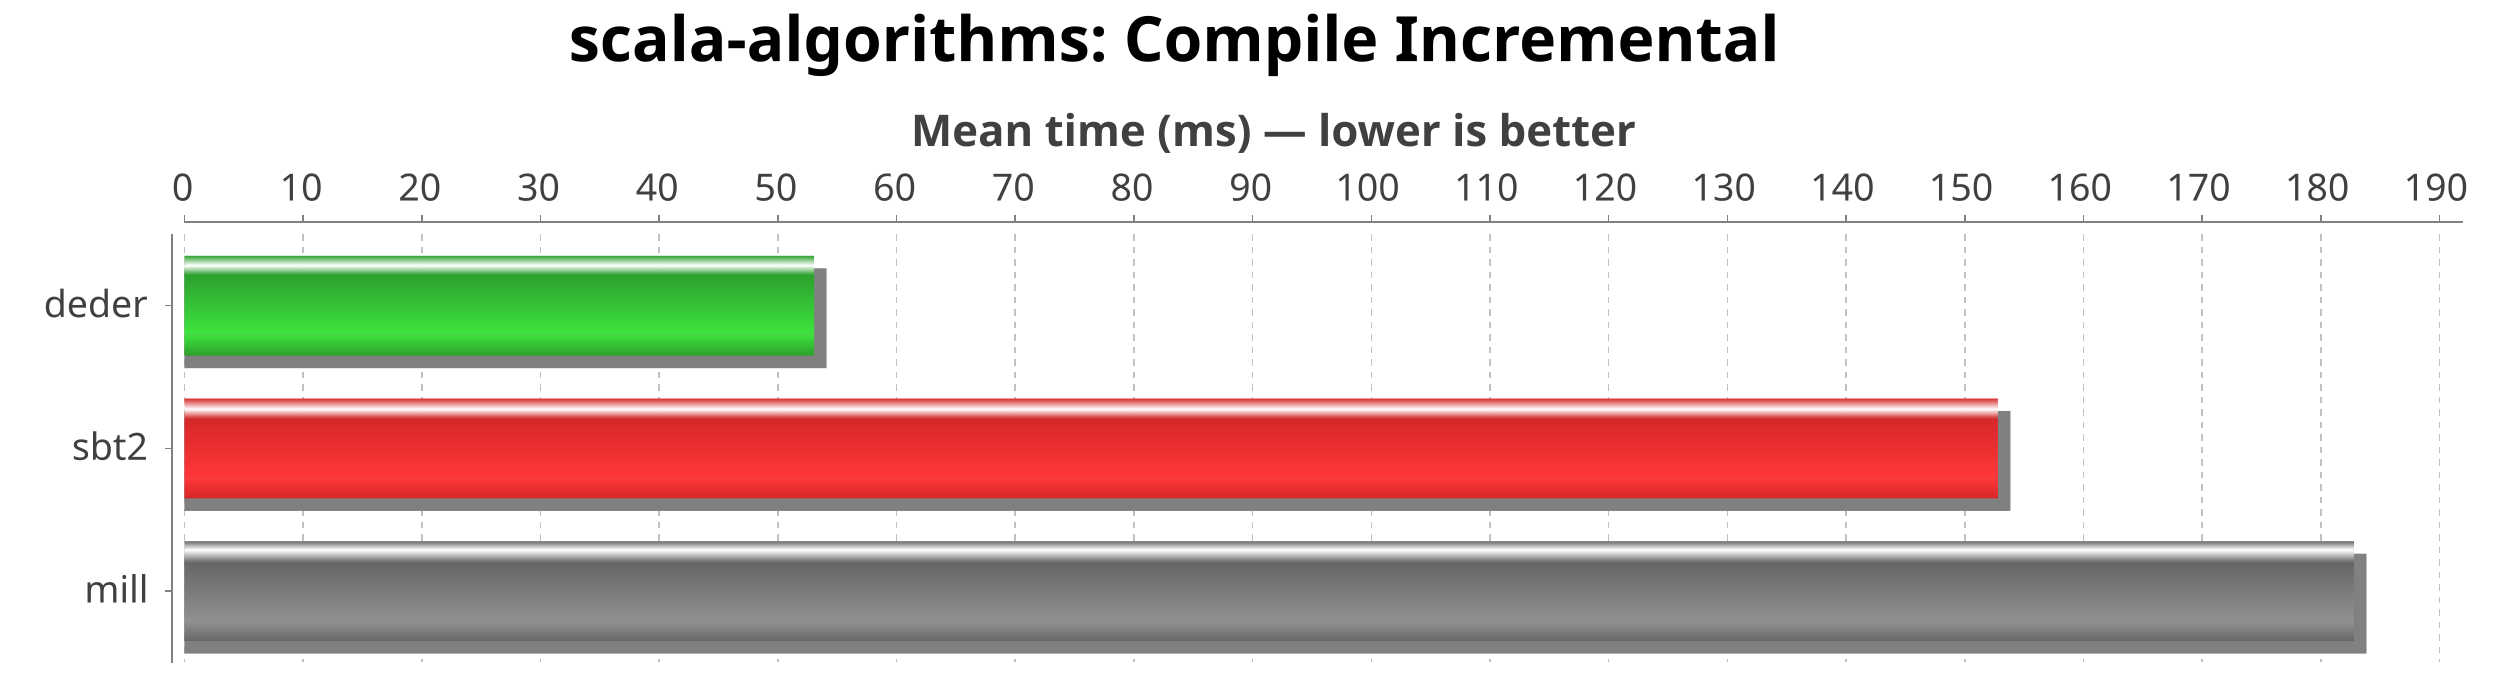
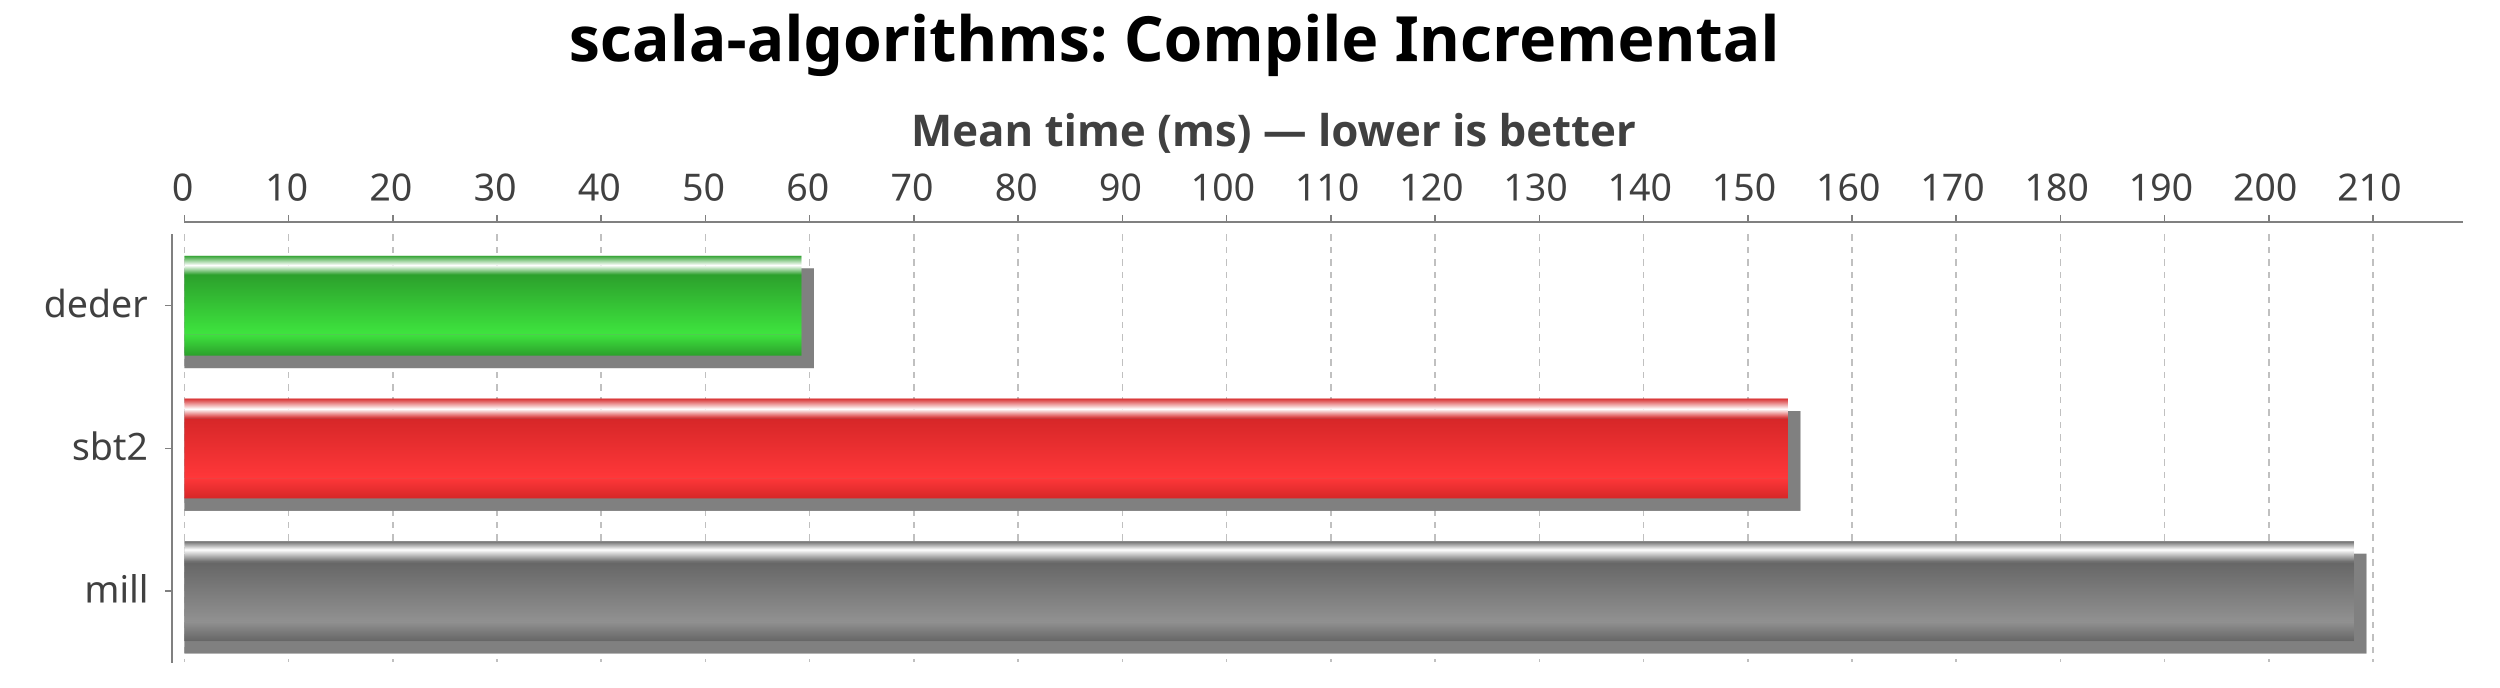
<svg xmlns="http://www.w3.org/2000/svg" width="800" height="220" text-rendering="auto" shape-rendering="auto">
  <defs>
-     <linearGradient id="_74002751788gp8" x1="0" y1="173.18" x2="0" y2="176" gradientUnits="userSpaceOnUse">
+     <linearGradient id="_100976824596gp8" x1="0" y1="173.18" x2="0" y2="176" gradientUnits="userSpaceOnUse">
      <stop offset="0%" stop-color="rgb(102,102,102)" />
      <stop offset="100%" stop-color="rgb(255,255,255)" />
    </linearGradient>
-     <linearGradient id="_74002751788gp3" x1="0" y1="107" x2="0" y2="113.82" gradientUnits="userSpaceOnUse">
+     <linearGradient id="_100976824596gp3" x1="0" y1="107" x2="0" y2="113.82" gradientUnits="userSpaceOnUse">
      <stop offset="0%" stop-color="rgb(62,228,62)" />
      <stop offset="100%" stop-color="rgb(44,160,44)" />
    </linearGradient>
-     <linearGradient id="_74002751788gp4" x1="0" y1="127.52" x2="0" y2="131" gradientUnits="userSpaceOnUse">
+     <linearGradient id="_100976824596gp4" x1="0" y1="127.52" x2="0" y2="131" gradientUnits="userSpaceOnUse">
      <stop offset="0%" stop-color="rgb(214,39,40)" />
      <stop offset="100%" stop-color="rgb(255,255,255)" />
    </linearGradient>
-     <linearGradient id="_74002751788gp7" x1="0" y1="153" x2="0" y2="159.48" gradientUnits="userSpaceOnUse">
+     <linearGradient id="_100976824596gp7" x1="0" y1="153" x2="0" y2="159.48" gradientUnits="userSpaceOnUse">
      <stop offset="0%" stop-color="rgb(255,55,57)" />
      <stop offset="100%" stop-color="rgb(214,39,40)" />
    </linearGradient>
-     <linearGradient id="_74002751788gp1" x1="0" y1="85" x2="0" y2="88" gradientUnits="userSpaceOnUse">
+     <linearGradient id="_100976824596gp1" x1="0" y1="85" x2="0" y2="88" gradientUnits="userSpaceOnUse">
      <stop offset="0%" stop-color="rgb(255,255,255)" />
      <stop offset="100%" stop-color="rgb(44,160,44)" />
    </linearGradient>
-     <linearGradient id="_74002751788gp5" x1="0" y1="131" x2="0" y2="134" gradientUnits="userSpaceOnUse">
+     <linearGradient id="_100976824596gp5" x1="0" y1="131" x2="0" y2="134" gradientUnits="userSpaceOnUse">
      <stop offset="0%" stop-color="rgb(255,255,255)" />
      <stop offset="100%" stop-color="rgb(214,39,40)" />
    </linearGradient>
-     <linearGradient id="_74002751788gp9" x1="0" y1="176" x2="0" y2="180" gradientUnits="userSpaceOnUse">
+     <linearGradient id="_100976824596gp9" x1="0" y1="176" x2="0" y2="180" gradientUnits="userSpaceOnUse">
      <stop offset="0%" stop-color="rgb(255,255,255)" />
      <stop offset="100%" stop-color="rgb(102,102,102)" />
    </linearGradient>
-     <linearGradient id="_74002751788gp0" x1="0" y1="81.85" x2="0" y2="85" gradientUnits="userSpaceOnUse">
+     <linearGradient id="_100976824596gp0" x1="0" y1="81.85" x2="0" y2="85" gradientUnits="userSpaceOnUse">
      <stop offset="0%" stop-color="rgb(44,160,44)" />
      <stop offset="100%" stop-color="rgb(255,255,255)" />
    </linearGradient>
-     <linearGradient id="_74002751788gp2" x1="0" y1="88" x2="0" y2="107" gradientUnits="userSpaceOnUse">
+     <linearGradient id="_100976824596gp2" x1="0" y1="88" x2="0" y2="107" gradientUnits="userSpaceOnUse">
      <stop offset="0%" stop-color="rgb(44,160,44)" />
      <stop offset="100%" stop-color="rgb(62,228,62)" />
    </linearGradient>
-     <linearGradient id="_74002751788gp6" x1="0" y1="134" x2="0" y2="153" gradientUnits="userSpaceOnUse">
+     <linearGradient id="_100976824596gp6" x1="0" y1="134" x2="0" y2="153" gradientUnits="userSpaceOnUse">
      <stop offset="0%" stop-color="rgb(214,39,40)" />
      <stop offset="100%" stop-color="rgb(255,55,57)" />
    </linearGradient>
-     <linearGradient id="_74002751788gp10" x1="0" y1="180" x2="0" y2="199" gradientUnits="userSpaceOnUse">
+     <linearGradient id="_100976824596gp10" x1="0" y1="180" x2="0" y2="199" gradientUnits="userSpaceOnUse">
      <stop offset="0%" stop-color="rgb(102,102,102)" />
      <stop offset="100%" stop-color="rgb(145,145,145)" />
    </linearGradient>
-     <linearGradient id="_74002751788gp11" x1="0" y1="199" x2="0" y2="205.15" gradientUnits="userSpaceOnUse">
+     <linearGradient id="_100976824596gp11" x1="0" y1="199" x2="0" y2="205.15" gradientUnits="userSpaceOnUse">
      <stop offset="0%" stop-color="rgb(145,145,145)" />
      <stop offset="100%" stop-color="rgb(102,102,102)" />
    </linearGradient>
-     <clipPath id="_74002751788clip-0">
+     <clipPath id="_100976824596clip-0">
      <path d="M0,0L0,220L800,220L800,0Z" />
    </clipPath>
-     <clipPath id="_74002751788clip-1">
+     <clipPath id="_100976824596clip-1">
      <path d="M59,75L59,212L788,212L788,75Z" />
    </clipPath>
  </defs>
-   <rect x="0" y="0" width="800" height="220" style="fill:rgb(255,255,255)" clip-path="url(#_74002751788clip-0)" />
-   <g>
-     <text x="182" y="19.56" style="fill: rgb(0,0,0); fill-opacity: 1.0; font-family: sans-serif; font-size: 20px; font-weight: bold;" clip-path="url(#_74002751788clip-0)">scala-algorithms: Compile Incremental</text>
-   </g>
-   <rect x="59" y="75" width="729" height="137" style="fill:rgb(255,255,255)" clip-path="url(#_74002751788clip-0)" />
-   <line x1="59" y1="71" x2="788" y2="71" style="stroke-width:0.5;stroke:rgb(128,128,128);stroke-opacity:1.0;stroke-linecap:square;stroke-miterlimit:10;shape-rendering:crispEdges" clip-path="url(#_74002751788clip-0)" />
-   <g>
-     <text x="55" y="64.17" style="fill: rgb(64,64,64); fill-opacity: 1.0; font-family: sans-serif; font-size: 12px;" clip-path="url(#_74002751788clip-0)">0</text>
-   </g>
-   <line x1="59" y1="69" x2="59" y2="71" style="stroke-width:0.5;stroke:rgb(128,128,128);stroke-opacity:1.0;stroke-linecap:square;stroke-miterlimit:10;shape-rendering:crispEdges" clip-path="url(#_74002751788clip-0)" />
-   <g>
-     <text x="89.48" y="64.17" style="fill: rgb(64,64,64); fill-opacity: 1.0; font-family: sans-serif; font-size: 12px;" clip-path="url(#_74002751788clip-0)">10</text>
-   </g>
-   <line x1="96.98" y1="69" x2="96.98" y2="71" style="stroke-width:0.5;stroke:rgb(128,128,128);stroke-opacity:1.0;stroke-linecap:square;stroke-miterlimit:10;shape-rendering:crispEdges" clip-path="url(#_74002751788clip-0)" />
-   <g>
-     <text x="127.47" y="64.17" style="fill: rgb(64,64,64); fill-opacity: 1.0; font-family: sans-serif; font-size: 12px;" clip-path="url(#_74002751788clip-0)">20</text>
-   </g>
-   <line x1="134.97" y1="69" x2="134.97" y2="71" style="stroke-width:0.5;stroke:rgb(128,128,128);stroke-opacity:1.0;stroke-linecap:square;stroke-miterlimit:10;shape-rendering:crispEdges" clip-path="url(#_74002751788clip-0)" />
-   <g>
-     <text x="165.45" y="64.17" style="fill: rgb(64,64,64); fill-opacity: 1.0; font-family: sans-serif; font-size: 12px;" clip-path="url(#_74002751788clip-0)">30</text>
-   </g>
-   <line x1="172.95" y1="69" x2="172.95" y2="71" style="stroke-width:0.5;stroke:rgb(128,128,128);stroke-opacity:1.0;stroke-linecap:square;stroke-miterlimit:10;shape-rendering:crispEdges" clip-path="url(#_74002751788clip-0)" />
-   <g>
-     <text x="203.43" y="64.17" style="fill: rgb(64,64,64); fill-opacity: 1.0; font-family: sans-serif; font-size: 12px;" clip-path="url(#_74002751788clip-0)">40</text>
-   </g>
-   <line x1="210.93" y1="69" x2="210.93" y2="71" style="stroke-width:0.5;stroke:rgb(128,128,128);stroke-opacity:1.0;stroke-linecap:square;stroke-miterlimit:10;shape-rendering:crispEdges" clip-path="url(#_74002751788clip-0)" />
-   <g>
-     <text x="241.41" y="64.17" style="fill: rgb(64,64,64); fill-opacity: 1.0; font-family: sans-serif; font-size: 12px;" clip-path="url(#_74002751788clip-0)">50</text>
-   </g>
-   <line x1="248.91" y1="69" x2="248.91" y2="71" style="stroke-width:0.5;stroke:rgb(128,128,128);stroke-opacity:1.0;stroke-linecap:square;stroke-miterlimit:10;shape-rendering:crispEdges" clip-path="url(#_74002751788clip-0)" />
-   <g>
-     <text x="279.4" y="64.17" style="fill: rgb(64,64,64); fill-opacity: 1.0; font-family: sans-serif; font-size: 12px;" clip-path="url(#_74002751788clip-0)">60</text>
-   </g>
-   <line x1="286.9" y1="69" x2="286.9" y2="71" style="stroke-width:0.5;stroke:rgb(128,128,128);stroke-opacity:1.0;stroke-linecap:square;stroke-miterlimit:10;shape-rendering:crispEdges" clip-path="url(#_74002751788clip-0)" />
-   <g>
-     <text x="317.38" y="64.17" style="fill: rgb(64,64,64); fill-opacity: 1.0; font-family: sans-serif; font-size: 12px;" clip-path="url(#_74002751788clip-0)">70</text>
-   </g>
-   <line x1="324.88" y1="69" x2="324.88" y2="71" style="stroke-width:0.5;stroke:rgb(128,128,128);stroke-opacity:1.0;stroke-linecap:square;stroke-miterlimit:10;shape-rendering:crispEdges" clip-path="url(#_74002751788clip-0)" />
-   <g>
-     <text x="355.36" y="64.17" style="fill: rgb(64,64,64); fill-opacity: 1.0; font-family: sans-serif; font-size: 12px;" clip-path="url(#_74002751788clip-0)">80</text>
-   </g>
-   <line x1="362.86" y1="69" x2="362.86" y2="71" style="stroke-width:0.5;stroke:rgb(128,128,128);stroke-opacity:1.0;stroke-linecap:square;stroke-miterlimit:10;shape-rendering:crispEdges" clip-path="url(#_74002751788clip-0)" />
-   <g>
-     <text x="393.34" y="64.17" style="fill: rgb(64,64,64); fill-opacity: 1.0; font-family: sans-serif; font-size: 12px;" clip-path="url(#_74002751788clip-0)">90</text>
-   </g>
-   <line x1="400.84" y1="69" x2="400.84" y2="71" style="stroke-width:0.5;stroke:rgb(128,128,128);stroke-opacity:1.0;stroke-linecap:square;stroke-miterlimit:10;shape-rendering:crispEdges" clip-path="url(#_74002751788clip-0)" />
-   <g>
-     <text x="427.33" y="64.17" style="fill: rgb(64,64,64); fill-opacity: 1.0; font-family: sans-serif; font-size: 12px;" clip-path="url(#_74002751788clip-0)">100</text>
-   </g>
-   <line x1="438.83" y1="69" x2="438.83" y2="71" style="stroke-width:0.5;stroke:rgb(128,128,128);stroke-opacity:1.0;stroke-linecap:square;stroke-miterlimit:10;shape-rendering:crispEdges" clip-path="url(#_74002751788clip-0)" />
-   <g>
-     <text x="465.31" y="64.17" style="fill: rgb(64,64,64); fill-opacity: 1.0; font-family: sans-serif; font-size: 12px;" clip-path="url(#_74002751788clip-0)">110</text>
-   </g>
-   <line x1="476.81" y1="69" x2="476.81" y2="71" style="stroke-width:0.5;stroke:rgb(128,128,128);stroke-opacity:1.0;stroke-linecap:square;stroke-miterlimit:10;shape-rendering:crispEdges" clip-path="url(#_74002751788clip-0)" />
-   <g>
-     <text x="503.29" y="64.17" style="fill: rgb(64,64,64); fill-opacity: 1.0; font-family: sans-serif; font-size: 12px;" clip-path="url(#_74002751788clip-0)">120</text>
-   </g>
-   <line x1="514.79" y1="69" x2="514.79" y2="71" style="stroke-width:0.5;stroke:rgb(128,128,128);stroke-opacity:1.0;stroke-linecap:square;stroke-miterlimit:10;shape-rendering:crispEdges" clip-path="url(#_74002751788clip-0)" />
-   <g>
-     <text x="541.28" y="64.17" style="fill: rgb(64,64,64); fill-opacity: 1.0; font-family: sans-serif; font-size: 12px;" clip-path="url(#_74002751788clip-0)">130</text>
-   </g>
-   <line x1="552.78" y1="69" x2="552.78" y2="71" style="stroke-width:0.5;stroke:rgb(128,128,128);stroke-opacity:1.0;stroke-linecap:square;stroke-miterlimit:10;shape-rendering:crispEdges" clip-path="url(#_74002751788clip-0)" />
-   <g>
-     <text x="579.26" y="64.17" style="fill: rgb(64,64,64); fill-opacity: 1.0; font-family: sans-serif; font-size: 12px;" clip-path="url(#_74002751788clip-0)">140</text>
-   </g>
-   <line x1="590.76" y1="69" x2="590.76" y2="71" style="stroke-width:0.5;stroke:rgb(128,128,128);stroke-opacity:1.0;stroke-linecap:square;stroke-miterlimit:10;shape-rendering:crispEdges" clip-path="url(#_74002751788clip-0)" />
-   <g>
-     <text x="617.24" y="64.17" style="fill: rgb(64,64,64); fill-opacity: 1.0; font-family: sans-serif; font-size: 12px;" clip-path="url(#_74002751788clip-0)">150</text>
-   </g>
-   <line x1="628.74" y1="69" x2="628.74" y2="71" style="stroke-width:0.5;stroke:rgb(128,128,128);stroke-opacity:1.0;stroke-linecap:square;stroke-miterlimit:10;shape-rendering:crispEdges" clip-path="url(#_74002751788clip-0)" />
-   <g>
-     <text x="655.22" y="64.17" style="fill: rgb(64,64,64); fill-opacity: 1.0; font-family: sans-serif; font-size: 12px;" clip-path="url(#_74002751788clip-0)">160</text>
-   </g>
-   <line x1="666.72" y1="69" x2="666.72" y2="71" style="stroke-width:0.5;stroke:rgb(128,128,128);stroke-opacity:1.0;stroke-linecap:square;stroke-miterlimit:10;shape-rendering:crispEdges" clip-path="url(#_74002751788clip-0)" />
-   <g>
-     <text x="693.21" y="64.17" style="fill: rgb(64,64,64); fill-opacity: 1.0; font-family: sans-serif; font-size: 12px;" clip-path="url(#_74002751788clip-0)">170</text>
-   </g>
-   <line x1="704.71" y1="69" x2="704.71" y2="71" style="stroke-width:0.5;stroke:rgb(128,128,128);stroke-opacity:1.0;stroke-linecap:square;stroke-miterlimit:10;shape-rendering:crispEdges" clip-path="url(#_74002751788clip-0)" />
-   <g>
-     <text x="731.19" y="64.17" style="fill: rgb(64,64,64); fill-opacity: 1.0; font-family: sans-serif; font-size: 12px;" clip-path="url(#_74002751788clip-0)">180</text>
-   </g>
-   <line x1="742.69" y1="69" x2="742.69" y2="71" style="stroke-width:0.5;stroke:rgb(128,128,128);stroke-opacity:1.0;stroke-linecap:square;stroke-miterlimit:10;shape-rendering:crispEdges" clip-path="url(#_74002751788clip-0)" />
-   <g>
-     <text x="769.17" y="64.17" style="fill: rgb(64,64,64); fill-opacity: 1.0; font-family: sans-serif; font-size: 12px;" clip-path="url(#_74002751788clip-0)">190</text>
-   </g>
-   <line x1="780.67" y1="69" x2="780.67" y2="71" style="stroke-width:0.5;stroke:rgb(128,128,128);stroke-opacity:1.0;stroke-linecap:square;stroke-miterlimit:10;shape-rendering:crispEdges" clip-path="url(#_74002751788clip-0)" />
-   <g>
-     <text x="291.5" y="46.73" style="fill: rgb(64,64,64); fill-opacity: 1.0; font-family: sans-serif; font-size: 14px; font-weight: bold;" clip-path="url(#_74002751788clip-0)">Mean time (ms) — lower is better</text>
-   </g>
-   <line x1="55" y1="75" x2="55" y2="212" style="stroke-width:0.5;stroke:rgb(128,128,128);stroke-opacity:1.0;stroke-linecap:square;stroke-miterlimit:10;shape-rendering:crispEdges" clip-path="url(#_74002751788clip-0)" />
-   <line x1="55" y1="97.83" x2="55" y2="97.83" style="stroke-width:0.5;stroke:rgb(128,128,128);stroke-opacity:1.0;stroke-linecap:square;stroke-miterlimit:10;shape-rendering:crispEdges" clip-path="url(#_74002751788clip-0)" />
-   <line x1="55" y1="97.83" x2="53" y2="97.83" style="stroke-width:0.5;stroke:rgb(128,128,128);stroke-opacity:1.0;stroke-linecap:square;stroke-miterlimit:10;shape-rendering:crispEdges" clip-path="url(#_74002751788clip-0)" />
-   <line x1="55" y1="143.5" x2="55" y2="143.5" style="stroke-width:0.5;stroke:rgb(128,128,128);stroke-opacity:1.0;stroke-linecap:square;stroke-miterlimit:10;shape-rendering:crispEdges" clip-path="url(#_74002751788clip-0)" />
-   <line x1="55" y1="143.5" x2="53" y2="143.5" style="stroke-width:0.5;stroke:rgb(128,128,128);stroke-opacity:1.0;stroke-linecap:square;stroke-miterlimit:10;shape-rendering:crispEdges" clip-path="url(#_74002751788clip-0)" />
-   <line x1="55" y1="189.17" x2="55" y2="189.17" style="stroke-width:0.5;stroke:rgb(128,128,128);stroke-opacity:1.0;stroke-linecap:square;stroke-miterlimit:10;shape-rendering:crispEdges" clip-path="url(#_74002751788clip-0)" />
-   <line x1="55" y1="189.17" x2="53" y2="189.17" style="stroke-width:0.5;stroke:rgb(128,128,128);stroke-opacity:1.0;stroke-linecap:square;stroke-miterlimit:10;shape-rendering:crispEdges" clip-path="url(#_74002751788clip-0)" />
-   <g>
-     <text x="14" y="101.47" style="fill: rgb(64,64,64); fill-opacity: 1.0; font-family: sans-serif; font-size: 12px;" clip-path="url(#_74002751788clip-0)">deder</text>
-   </g>
-   <g>
-     <text x="23" y="147.14" style="fill: rgb(64,64,64); fill-opacity: 1.0; font-family: sans-serif; font-size: 12px;" clip-path="url(#_74002751788clip-0)">sbt2</text>
-   </g>
-   <g>
-     <text x="27" y="192.81" style="fill: rgb(64,64,64); fill-opacity: 1.0; font-family: sans-serif; font-size: 12px;" clip-path="url(#_74002751788clip-0)">mill</text>
-   </g>
-   <line x1="59" y1="75" x2="59" y2="212" style="stroke-width:0.5;stroke:rgb(192,192,192);stroke-opacity:1.0;stroke-linejoin:bevel;stroke-miterlimit:0;stroke-dasharray:2.0,2.0;shape-rendering:crispEdges" clip-path="url(#_74002751788clip-1)" />
-   <line x1="96.98" y1="75" x2="96.98" y2="212" style="stroke-width:0.5;stroke:rgb(192,192,192);stroke-opacity:1.0;stroke-linejoin:bevel;stroke-miterlimit:0;stroke-dasharray:2.0,2.0;shape-rendering:crispEdges" clip-path="url(#_74002751788clip-1)" />
-   <line x1="134.97" y1="75" x2="134.97" y2="212" style="stroke-width:0.5;stroke:rgb(192,192,192);stroke-opacity:1.0;stroke-linejoin:bevel;stroke-miterlimit:0;stroke-dasharray:2.0,2.0;shape-rendering:crispEdges" clip-path="url(#_74002751788clip-1)" />
-   <line x1="172.95" y1="75" x2="172.95" y2="212" style="stroke-width:0.5;stroke:rgb(192,192,192);stroke-opacity:1.0;stroke-linejoin:bevel;stroke-miterlimit:0;stroke-dasharray:2.0,2.0;shape-rendering:crispEdges" clip-path="url(#_74002751788clip-1)" />
-   <line x1="210.93" y1="75" x2="210.93" y2="212" style="stroke-width:0.5;stroke:rgb(192,192,192);stroke-opacity:1.0;stroke-linejoin:bevel;stroke-miterlimit:0;stroke-dasharray:2.0,2.0;shape-rendering:crispEdges" clip-path="url(#_74002751788clip-1)" />
-   <line x1="248.91" y1="75" x2="248.91" y2="212" style="stroke-width:0.5;stroke:rgb(192,192,192);stroke-opacity:1.0;stroke-linejoin:bevel;stroke-miterlimit:0;stroke-dasharray:2.0,2.0;shape-rendering:crispEdges" clip-path="url(#_74002751788clip-1)" />
-   <line x1="286.9" y1="75" x2="286.9" y2="212" style="stroke-width:0.5;stroke:rgb(192,192,192);stroke-opacity:1.0;stroke-linejoin:bevel;stroke-miterlimit:0;stroke-dasharray:2.0,2.0;shape-rendering:crispEdges" clip-path="url(#_74002751788clip-1)" />
-   <line x1="324.88" y1="75" x2="324.88" y2="212" style="stroke-width:0.5;stroke:rgb(192,192,192);stroke-opacity:1.0;stroke-linejoin:bevel;stroke-miterlimit:0;stroke-dasharray:2.0,2.0;shape-rendering:crispEdges" clip-path="url(#_74002751788clip-1)" />
-   <line x1="362.86" y1="75" x2="362.86" y2="212" style="stroke-width:0.5;stroke:rgb(192,192,192);stroke-opacity:1.0;stroke-linejoin:bevel;stroke-miterlimit:0;stroke-dasharray:2.0,2.0;shape-rendering:crispEdges" clip-path="url(#_74002751788clip-1)" />
-   <line x1="400.84" y1="75" x2="400.84" y2="212" style="stroke-width:0.5;stroke:rgb(192,192,192);stroke-opacity:1.0;stroke-linejoin:bevel;stroke-miterlimit:0;stroke-dasharray:2.0,2.0;shape-rendering:crispEdges" clip-path="url(#_74002751788clip-1)" />
-   <line x1="438.83" y1="75" x2="438.83" y2="212" style="stroke-width:0.5;stroke:rgb(192,192,192);stroke-opacity:1.0;stroke-linejoin:bevel;stroke-miterlimit:0;stroke-dasharray:2.0,2.0;shape-rendering:crispEdges" clip-path="url(#_74002751788clip-1)" />
-   <line x1="476.81" y1="75" x2="476.81" y2="212" style="stroke-width:0.5;stroke:rgb(192,192,192);stroke-opacity:1.0;stroke-linejoin:bevel;stroke-miterlimit:0;stroke-dasharray:2.0,2.0;shape-rendering:crispEdges" clip-path="url(#_74002751788clip-1)" />
-   <line x1="514.79" y1="75" x2="514.79" y2="212" style="stroke-width:0.5;stroke:rgb(192,192,192);stroke-opacity:1.0;stroke-linejoin:bevel;stroke-miterlimit:0;stroke-dasharray:2.0,2.0;shape-rendering:crispEdges" clip-path="url(#_74002751788clip-1)" />
-   <line x1="552.78" y1="75" x2="552.78" y2="212" style="stroke-width:0.5;stroke:rgb(192,192,192);stroke-opacity:1.0;stroke-linejoin:bevel;stroke-miterlimit:0;stroke-dasharray:2.0,2.0;shape-rendering:crispEdges" clip-path="url(#_74002751788clip-1)" />
-   <line x1="590.76" y1="75" x2="590.76" y2="212" style="stroke-width:0.5;stroke:rgb(192,192,192);stroke-opacity:1.0;stroke-linejoin:bevel;stroke-miterlimit:0;stroke-dasharray:2.0,2.0;shape-rendering:crispEdges" clip-path="url(#_74002751788clip-1)" />
-   <line x1="628.74" y1="75" x2="628.74" y2="212" style="stroke-width:0.5;stroke:rgb(192,192,192);stroke-opacity:1.0;stroke-linejoin:bevel;stroke-miterlimit:0;stroke-dasharray:2.0,2.0;shape-rendering:crispEdges" clip-path="url(#_74002751788clip-1)" />
-   <line x1="666.72" y1="75" x2="666.72" y2="212" style="stroke-width:0.5;stroke:rgb(192,192,192);stroke-opacity:1.0;stroke-linejoin:bevel;stroke-miterlimit:0;stroke-dasharray:2.0,2.0;shape-rendering:crispEdges" clip-path="url(#_74002751788clip-1)" />
-   <line x1="704.71" y1="75" x2="704.71" y2="212" style="stroke-width:0.5;stroke:rgb(192,192,192);stroke-opacity:1.0;stroke-linejoin:bevel;stroke-miterlimit:0;stroke-dasharray:2.0,2.0;shape-rendering:crispEdges" clip-path="url(#_74002751788clip-1)" />
-   <line x1="742.69" y1="75" x2="742.69" y2="212" style="stroke-width:0.5;stroke:rgb(192,192,192);stroke-opacity:1.0;stroke-linejoin:bevel;stroke-miterlimit:0;stroke-dasharray:2.0,2.0;shape-rendering:crispEdges" clip-path="url(#_74002751788clip-1)" />
-   <line x1="780.67" y1="75" x2="780.67" y2="212" style="stroke-width:0.5;stroke:rgb(192,192,192);stroke-opacity:1.0;stroke-linejoin:bevel;stroke-miterlimit:0;stroke-dasharray:2.0,2.0;shape-rendering:crispEdges" clip-path="url(#_74002751788clip-1)" />
-   <rect x="59" y="85.85" width="205.51" height="31.97" style="fill:rgb(128,128,128)" clip-path="url(#_74002751788clip-1)" />
-   <rect x="59" y="81.85" width="201.51" height="3.15" style="fill:url(#_74002751788gp0)" clip-path="url(#_74002751788clip-1)" />
-   <rect x="59" y="85" width="201.51" height="3" style="fill:url(#_74002751788gp1)" clip-path="url(#_74002751788clip-1)" />
-   <rect x="59" y="88" width="201.51" height="19" style="fill:url(#_74002751788gp2)" clip-path="url(#_74002751788clip-1)" />
-   <rect x="59" y="107" width="201.51" height="6.82" style="fill:url(#_74002751788gp3)" clip-path="url(#_74002751788clip-1)" />
-   <rect x="59" y="131.52" width="584.34" height="31.97" style="fill:rgb(128,128,128)" clip-path="url(#_74002751788clip-1)" />
-   <rect x="59" y="127.52" width="580.34" height="3.48" style="fill:url(#_74002751788gp4)" clip-path="url(#_74002751788clip-1)" />
-   <rect x="59" y="131" width="580.34" height="3" style="fill:url(#_74002751788gp5)" clip-path="url(#_74002751788clip-1)" />
-   <rect x="59" y="134" width="580.34" height="19" style="fill:url(#_74002751788gp6)" clip-path="url(#_74002751788clip-1)" />
-   <rect x="59" y="153" width="580.34" height="6.48" style="fill:url(#_74002751788gp7)" clip-path="url(#_74002751788clip-1)" />
-   <rect x="59" y="177.18" width="698.29" height="31.97" style="fill:rgb(128,128,128)" clip-path="url(#_74002751788clip-1)" />
-   <rect x="59" y="173.18" width="694.29" height="2.82" style="fill:url(#_74002751788gp8)" clip-path="url(#_74002751788clip-1)" />
-   <rect x="59" y="176" width="694.29" height="4" style="fill:url(#_74002751788gp9)" clip-path="url(#_74002751788clip-1)" />
-   <rect x="59" y="180" width="694.29" height="19" style="fill:url(#_74002751788gp10)" clip-path="url(#_74002751788clip-1)" />
-   <rect x="59" y="199" width="694.29" height="6.15" style="fill:url(#_74002751788gp11)" clip-path="url(#_74002751788clip-1)" />
+   <rect x="0" y="0" width="800" height="220" style="fill:rgb(255,255,255)" clip-path="url(#_100976824596clip-0)" />
+   <g>
+     <text x="182" y="19.56" style="fill: rgb(0,0,0); fill-opacity: 1.0; font-family: sans-serif; font-size: 20px; font-weight: bold;" clip-path="url(#_100976824596clip-0)">scala-algorithms: Compile Incremental</text>
+   </g>
+   <rect x="59" y="75" width="729" height="137" style="fill:rgb(255,255,255)" clip-path="url(#_100976824596clip-0)" />
+   <line x1="59" y1="71" x2="788" y2="71" style="stroke-width:0.5;stroke:rgb(128,128,128);stroke-opacity:1.0;stroke-linecap:square;stroke-miterlimit:10;shape-rendering:crispEdges" clip-path="url(#_100976824596clip-0)" />
+   <g>
+     <text x="55" y="64.17" style="fill: rgb(64,64,64); fill-opacity: 1.0; font-family: sans-serif; font-size: 12px;" clip-path="url(#_100976824596clip-0)">0</text>
+   </g>
+   <line x1="59" y1="69" x2="59" y2="71" style="stroke-width:0.5;stroke:rgb(128,128,128);stroke-opacity:1.0;stroke-linecap:square;stroke-miterlimit:10;shape-rendering:crispEdges" clip-path="url(#_100976824596clip-0)" />
+   <g>
+     <text x="84.85" y="64.17" style="fill: rgb(64,64,64); fill-opacity: 1.0; font-family: sans-serif; font-size: 12px;" clip-path="url(#_100976824596clip-0)">10</text>
+   </g>
+   <line x1="92.35" y1="69" x2="92.35" y2="71" style="stroke-width:0.5;stroke:rgb(128,128,128);stroke-opacity:1.0;stroke-linecap:square;stroke-miterlimit:10;shape-rendering:crispEdges" clip-path="url(#_100976824596clip-0)" />
+   <g>
+     <text x="118.2" y="64.17" style="fill: rgb(64,64,64); fill-opacity: 1.0; font-family: sans-serif; font-size: 12px;" clip-path="url(#_100976824596clip-0)">20</text>
+   </g>
+   <line x1="125.7" y1="69" x2="125.7" y2="71" style="stroke-width:0.5;stroke:rgb(128,128,128);stroke-opacity:1.0;stroke-linecap:square;stroke-miterlimit:10;shape-rendering:crispEdges" clip-path="url(#_100976824596clip-0)" />
+   <g>
+     <text x="151.56" y="64.17" style="fill: rgb(64,64,64); fill-opacity: 1.0; font-family: sans-serif; font-size: 12px;" clip-path="url(#_100976824596clip-0)">30</text>
+   </g>
+   <line x1="159.06" y1="69" x2="159.06" y2="71" style="stroke-width:0.5;stroke:rgb(128,128,128);stroke-opacity:1.0;stroke-linecap:square;stroke-miterlimit:10;shape-rendering:crispEdges" clip-path="url(#_100976824596clip-0)" />
+   <g>
+     <text x="184.91" y="64.17" style="fill: rgb(64,64,64); fill-opacity: 1.0; font-family: sans-serif; font-size: 12px;" clip-path="url(#_100976824596clip-0)">40</text>
+   </g>
+   <line x1="192.41" y1="69" x2="192.41" y2="71" style="stroke-width:0.5;stroke:rgb(128,128,128);stroke-opacity:1.0;stroke-linecap:square;stroke-miterlimit:10;shape-rendering:crispEdges" clip-path="url(#_100976824596clip-0)" />
+   <g>
+     <text x="218.26" y="64.17" style="fill: rgb(64,64,64); fill-opacity: 1.0; font-family: sans-serif; font-size: 12px;" clip-path="url(#_100976824596clip-0)">50</text>
+   </g>
+   <line x1="225.76" y1="69" x2="225.76" y2="71" style="stroke-width:0.5;stroke:rgb(128,128,128);stroke-opacity:1.0;stroke-linecap:square;stroke-miterlimit:10;shape-rendering:crispEdges" clip-path="url(#_100976824596clip-0)" />
+   <g>
+     <text x="251.61" y="64.17" style="fill: rgb(64,64,64); fill-opacity: 1.0; font-family: sans-serif; font-size: 12px;" clip-path="url(#_100976824596clip-0)">60</text>
+   </g>
+   <line x1="259.11" y1="69" x2="259.11" y2="71" style="stroke-width:0.5;stroke:rgb(128,128,128);stroke-opacity:1.0;stroke-linecap:square;stroke-miterlimit:10;shape-rendering:crispEdges" clip-path="url(#_100976824596clip-0)" />
+   <g>
+     <text x="284.97" y="64.17" style="fill: rgb(64,64,64); fill-opacity: 1.0; font-family: sans-serif; font-size: 12px;" clip-path="url(#_100976824596clip-0)">70</text>
+   </g>
+   <line x1="292.47" y1="69" x2="292.47" y2="71" style="stroke-width:0.5;stroke:rgb(128,128,128);stroke-opacity:1.0;stroke-linecap:square;stroke-miterlimit:10;shape-rendering:crispEdges" clip-path="url(#_100976824596clip-0)" />
+   <g>
+     <text x="318.32" y="64.17" style="fill: rgb(64,64,64); fill-opacity: 1.0; font-family: sans-serif; font-size: 12px;" clip-path="url(#_100976824596clip-0)">80</text>
+   </g>
+   <line x1="325.82" y1="69" x2="325.82" y2="71" style="stroke-width:0.5;stroke:rgb(128,128,128);stroke-opacity:1.0;stroke-linecap:square;stroke-miterlimit:10;shape-rendering:crispEdges" clip-path="url(#_100976824596clip-0)" />
+   <g>
+     <text x="351.67" y="64.17" style="fill: rgb(64,64,64); fill-opacity: 1.0; font-family: sans-serif; font-size: 12px;" clip-path="url(#_100976824596clip-0)">90</text>
+   </g>
+   <line x1="359.17" y1="69" x2="359.17" y2="71" style="stroke-width:0.5;stroke:rgb(128,128,128);stroke-opacity:1.0;stroke-linecap:square;stroke-miterlimit:10;shape-rendering:crispEdges" clip-path="url(#_100976824596clip-0)" />
+   <g>
+     <text x="381.02" y="64.17" style="fill: rgb(64,64,64); fill-opacity: 1.0; font-family: sans-serif; font-size: 12px;" clip-path="url(#_100976824596clip-0)">100</text>
+   </g>
+   <line x1="392.52" y1="69" x2="392.52" y2="71" style="stroke-width:0.5;stroke:rgb(128,128,128);stroke-opacity:1.0;stroke-linecap:square;stroke-miterlimit:10;shape-rendering:crispEdges" clip-path="url(#_100976824596clip-0)" />
+   <g>
+     <text x="414.37" y="64.17" style="fill: rgb(64,64,64); fill-opacity: 1.0; font-family: sans-serif; font-size: 12px;" clip-path="url(#_100976824596clip-0)">110</text>
+   </g>
+   <line x1="425.87" y1="69" x2="425.87" y2="71" style="stroke-width:0.5;stroke:rgb(128,128,128);stroke-opacity:1.0;stroke-linecap:square;stroke-miterlimit:10;shape-rendering:crispEdges" clip-path="url(#_100976824596clip-0)" />
+   <g>
+     <text x="447.73" y="64.17" style="fill: rgb(64,64,64); fill-opacity: 1.0; font-family: sans-serif; font-size: 12px;" clip-path="url(#_100976824596clip-0)">120</text>
+   </g>
+   <line x1="459.23" y1="69" x2="459.23" y2="71" style="stroke-width:0.5;stroke:rgb(128,128,128);stroke-opacity:1.0;stroke-linecap:square;stroke-miterlimit:10;shape-rendering:crispEdges" clip-path="url(#_100976824596clip-0)" />
+   <g>
+     <text x="481.08" y="64.17" style="fill: rgb(64,64,64); fill-opacity: 1.0; font-family: sans-serif; font-size: 12px;" clip-path="url(#_100976824596clip-0)">130</text>
+   </g>
+   <line x1="492.58" y1="69" x2="492.58" y2="71" style="stroke-width:0.5;stroke:rgb(128,128,128);stroke-opacity:1.0;stroke-linecap:square;stroke-miterlimit:10;shape-rendering:crispEdges" clip-path="url(#_100976824596clip-0)" />
+   <g>
+     <text x="514.43" y="64.17" style="fill: rgb(64,64,64); fill-opacity: 1.0; font-family: sans-serif; font-size: 12px;" clip-path="url(#_100976824596clip-0)">140</text>
+   </g>
+   <line x1="525.93" y1="69" x2="525.93" y2="71" style="stroke-width:0.5;stroke:rgb(128,128,128);stroke-opacity:1.0;stroke-linecap:square;stroke-miterlimit:10;shape-rendering:crispEdges" clip-path="url(#_100976824596clip-0)" />
+   <g>
+     <text x="547.78" y="64.17" style="fill: rgb(64,64,64); fill-opacity: 1.0; font-family: sans-serif; font-size: 12px;" clip-path="url(#_100976824596clip-0)">150</text>
+   </g>
+   <line x1="559.28" y1="69" x2="559.28" y2="71" style="stroke-width:0.5;stroke:rgb(128,128,128);stroke-opacity:1.0;stroke-linecap:square;stroke-miterlimit:10;shape-rendering:crispEdges" clip-path="url(#_100976824596clip-0)" />
+   <g>
+     <text x="581.14" y="64.17" style="fill: rgb(64,64,64); fill-opacity: 1.0; font-family: sans-serif; font-size: 12px;" clip-path="url(#_100976824596clip-0)">160</text>
+   </g>
+   <line x1="592.64" y1="69" x2="592.64" y2="71" style="stroke-width:0.5;stroke:rgb(128,128,128);stroke-opacity:1.0;stroke-linecap:square;stroke-miterlimit:10;shape-rendering:crispEdges" clip-path="url(#_100976824596clip-0)" />
+   <g>
+     <text x="614.49" y="64.17" style="fill: rgb(64,64,64); fill-opacity: 1.0; font-family: sans-serif; font-size: 12px;" clip-path="url(#_100976824596clip-0)">170</text>
+   </g>
+   <line x1="625.99" y1="69" x2="625.99" y2="71" style="stroke-width:0.5;stroke:rgb(128,128,128);stroke-opacity:1.0;stroke-linecap:square;stroke-miterlimit:10;shape-rendering:crispEdges" clip-path="url(#_100976824596clip-0)" />
+   <g>
+     <text x="647.84" y="64.17" style="fill: rgb(64,64,64); fill-opacity: 1.0; font-family: sans-serif; font-size: 12px;" clip-path="url(#_100976824596clip-0)">180</text>
+   </g>
+   <line x1="659.34" y1="69" x2="659.34" y2="71" style="stroke-width:0.5;stroke:rgb(128,128,128);stroke-opacity:1.0;stroke-linecap:square;stroke-miterlimit:10;shape-rendering:crispEdges" clip-path="url(#_100976824596clip-0)" />
+   <g>
+     <text x="681.19" y="64.17" style="fill: rgb(64,64,64); fill-opacity: 1.0; font-family: sans-serif; font-size: 12px;" clip-path="url(#_100976824596clip-0)">190</text>
+   </g>
+   <line x1="692.69" y1="69" x2="692.69" y2="71" style="stroke-width:0.5;stroke:rgb(128,128,128);stroke-opacity:1.0;stroke-linecap:square;stroke-miterlimit:10;shape-rendering:crispEdges" clip-path="url(#_100976824596clip-0)" />
+   <g>
+     <text x="714.54" y="64.17" style="fill: rgb(64,64,64); fill-opacity: 1.0; font-family: sans-serif; font-size: 12px;" clip-path="url(#_100976824596clip-0)">200</text>
+   </g>
+   <line x1="726.04" y1="69" x2="726.04" y2="71" style="stroke-width:0.5;stroke:rgb(128,128,128);stroke-opacity:1.0;stroke-linecap:square;stroke-miterlimit:10;shape-rendering:crispEdges" clip-path="url(#_100976824596clip-0)" />
+   <g>
+     <text x="747.9" y="64.17" style="fill: rgb(64,64,64); fill-opacity: 1.0; font-family: sans-serif; font-size: 12px;" clip-path="url(#_100976824596clip-0)">210</text>
+   </g>
+   <line x1="759.4" y1="69" x2="759.4" y2="71" style="stroke-width:0.5;stroke:rgb(128,128,128);stroke-opacity:1.0;stroke-linecap:square;stroke-miterlimit:10;shape-rendering:crispEdges" clip-path="url(#_100976824596clip-0)" />
+   <g>
+     <text x="291.5" y="46.73" style="fill: rgb(64,64,64); fill-opacity: 1.0; font-family: sans-serif; font-size: 14px; font-weight: bold;" clip-path="url(#_100976824596clip-0)">Mean time (ms) — lower is better</text>
+   </g>
+   <line x1="55" y1="75" x2="55" y2="212" style="stroke-width:0.5;stroke:rgb(128,128,128);stroke-opacity:1.0;stroke-linecap:square;stroke-miterlimit:10;shape-rendering:crispEdges" clip-path="url(#_100976824596clip-0)" />
+   <line x1="55" y1="97.83" x2="55" y2="97.83" style="stroke-width:0.5;stroke:rgb(128,128,128);stroke-opacity:1.0;stroke-linecap:square;stroke-miterlimit:10;shape-rendering:crispEdges" clip-path="url(#_100976824596clip-0)" />
+   <line x1="55" y1="97.83" x2="53" y2="97.83" style="stroke-width:0.5;stroke:rgb(128,128,128);stroke-opacity:1.0;stroke-linecap:square;stroke-miterlimit:10;shape-rendering:crispEdges" clip-path="url(#_100976824596clip-0)" />
+   <line x1="55" y1="143.5" x2="55" y2="143.5" style="stroke-width:0.5;stroke:rgb(128,128,128);stroke-opacity:1.0;stroke-linecap:square;stroke-miterlimit:10;shape-rendering:crispEdges" clip-path="url(#_100976824596clip-0)" />
+   <line x1="55" y1="143.5" x2="53" y2="143.5" style="stroke-width:0.5;stroke:rgb(128,128,128);stroke-opacity:1.0;stroke-linecap:square;stroke-miterlimit:10;shape-rendering:crispEdges" clip-path="url(#_100976824596clip-0)" />
+   <line x1="55" y1="189.17" x2="55" y2="189.17" style="stroke-width:0.5;stroke:rgb(128,128,128);stroke-opacity:1.0;stroke-linecap:square;stroke-miterlimit:10;shape-rendering:crispEdges" clip-path="url(#_100976824596clip-0)" />
+   <line x1="55" y1="189.17" x2="53" y2="189.17" style="stroke-width:0.5;stroke:rgb(128,128,128);stroke-opacity:1.0;stroke-linecap:square;stroke-miterlimit:10;shape-rendering:crispEdges" clip-path="url(#_100976824596clip-0)" />
+   <g>
+     <text x="14" y="101.47" style="fill: rgb(64,64,64); fill-opacity: 1.0; font-family: sans-serif; font-size: 12px;" clip-path="url(#_100976824596clip-0)">deder</text>
+   </g>
+   <g>
+     <text x="23" y="147.14" style="fill: rgb(64,64,64); fill-opacity: 1.0; font-family: sans-serif; font-size: 12px;" clip-path="url(#_100976824596clip-0)">sbt2</text>
+   </g>
+   <g>
+     <text x="27" y="192.81" style="fill: rgb(64,64,64); fill-opacity: 1.0; font-family: sans-serif; font-size: 12px;" clip-path="url(#_100976824596clip-0)">mill</text>
+   </g>
+   <line x1="59" y1="75" x2="59" y2="212" style="stroke-width:0.5;stroke:rgb(192,192,192);stroke-opacity:1.0;stroke-linejoin:bevel;stroke-miterlimit:0;stroke-dasharray:2.0,2.0;shape-rendering:crispEdges" clip-path="url(#_100976824596clip-1)" />
+   <line x1="92.35" y1="75" x2="92.35" y2="212" style="stroke-width:0.5;stroke:rgb(192,192,192);stroke-opacity:1.0;stroke-linejoin:bevel;stroke-miterlimit:0;stroke-dasharray:2.0,2.0;shape-rendering:crispEdges" clip-path="url(#_100976824596clip-1)" />
+   <line x1="125.7" y1="75" x2="125.7" y2="212" style="stroke-width:0.5;stroke:rgb(192,192,192);stroke-opacity:1.0;stroke-linejoin:bevel;stroke-miterlimit:0;stroke-dasharray:2.0,2.0;shape-rendering:crispEdges" clip-path="url(#_100976824596clip-1)" />
+   <line x1="159.06" y1="75" x2="159.06" y2="212" style="stroke-width:0.5;stroke:rgb(192,192,192);stroke-opacity:1.0;stroke-linejoin:bevel;stroke-miterlimit:0;stroke-dasharray:2.0,2.0;shape-rendering:crispEdges" clip-path="url(#_100976824596clip-1)" />
+   <line x1="192.41" y1="75" x2="192.41" y2="212" style="stroke-width:0.5;stroke:rgb(192,192,192);stroke-opacity:1.0;stroke-linejoin:bevel;stroke-miterlimit:0;stroke-dasharray:2.0,2.0;shape-rendering:crispEdges" clip-path="url(#_100976824596clip-1)" />
+   <line x1="225.76" y1="75" x2="225.76" y2="212" style="stroke-width:0.5;stroke:rgb(192,192,192);stroke-opacity:1.0;stroke-linejoin:bevel;stroke-miterlimit:0;stroke-dasharray:2.0,2.0;shape-rendering:crispEdges" clip-path="url(#_100976824596clip-1)" />
+   <line x1="259.11" y1="75" x2="259.11" y2="212" style="stroke-width:0.5;stroke:rgb(192,192,192);stroke-opacity:1.0;stroke-linejoin:bevel;stroke-miterlimit:0;stroke-dasharray:2.0,2.0;shape-rendering:crispEdges" clip-path="url(#_100976824596clip-1)" />
+   <line x1="292.47" y1="75" x2="292.47" y2="212" style="stroke-width:0.5;stroke:rgb(192,192,192);stroke-opacity:1.0;stroke-linejoin:bevel;stroke-miterlimit:0;stroke-dasharray:2.0,2.0;shape-rendering:crispEdges" clip-path="url(#_100976824596clip-1)" />
+   <line x1="325.82" y1="75" x2="325.82" y2="212" style="stroke-width:0.5;stroke:rgb(192,192,192);stroke-opacity:1.0;stroke-linejoin:bevel;stroke-miterlimit:0;stroke-dasharray:2.0,2.0;shape-rendering:crispEdges" clip-path="url(#_100976824596clip-1)" />
+   <line x1="359.17" y1="75" x2="359.17" y2="212" style="stroke-width:0.5;stroke:rgb(192,192,192);stroke-opacity:1.0;stroke-linejoin:bevel;stroke-miterlimit:0;stroke-dasharray:2.0,2.0;shape-rendering:crispEdges" clip-path="url(#_100976824596clip-1)" />
+   <line x1="392.52" y1="75" x2="392.52" y2="212" style="stroke-width:0.5;stroke:rgb(192,192,192);stroke-opacity:1.0;stroke-linejoin:bevel;stroke-miterlimit:0;stroke-dasharray:2.0,2.0;shape-rendering:crispEdges" clip-path="url(#_100976824596clip-1)" />
+   <line x1="425.87" y1="75" x2="425.87" y2="212" style="stroke-width:0.5;stroke:rgb(192,192,192);stroke-opacity:1.0;stroke-linejoin:bevel;stroke-miterlimit:0;stroke-dasharray:2.0,2.0;shape-rendering:crispEdges" clip-path="url(#_100976824596clip-1)" />
+   <line x1="459.23" y1="75" x2="459.23" y2="212" style="stroke-width:0.5;stroke:rgb(192,192,192);stroke-opacity:1.0;stroke-linejoin:bevel;stroke-miterlimit:0;stroke-dasharray:2.0,2.0;shape-rendering:crispEdges" clip-path="url(#_100976824596clip-1)" />
+   <line x1="492.58" y1="75" x2="492.58" y2="212" style="stroke-width:0.5;stroke:rgb(192,192,192);stroke-opacity:1.0;stroke-linejoin:bevel;stroke-miterlimit:0;stroke-dasharray:2.0,2.0;shape-rendering:crispEdges" clip-path="url(#_100976824596clip-1)" />
+   <line x1="525.93" y1="75" x2="525.93" y2="212" style="stroke-width:0.5;stroke:rgb(192,192,192);stroke-opacity:1.0;stroke-linejoin:bevel;stroke-miterlimit:0;stroke-dasharray:2.0,2.0;shape-rendering:crispEdges" clip-path="url(#_100976824596clip-1)" />
+   <line x1="559.28" y1="75" x2="559.28" y2="212" style="stroke-width:0.5;stroke:rgb(192,192,192);stroke-opacity:1.0;stroke-linejoin:bevel;stroke-miterlimit:0;stroke-dasharray:2.0,2.0;shape-rendering:crispEdges" clip-path="url(#_100976824596clip-1)" />
+   <line x1="592.64" y1="75" x2="592.64" y2="212" style="stroke-width:0.5;stroke:rgb(192,192,192);stroke-opacity:1.0;stroke-linejoin:bevel;stroke-miterlimit:0;stroke-dasharray:2.0,2.0;shape-rendering:crispEdges" clip-path="url(#_100976824596clip-1)" />
+   <line x1="625.99" y1="75" x2="625.99" y2="212" style="stroke-width:0.5;stroke:rgb(192,192,192);stroke-opacity:1.0;stroke-linejoin:bevel;stroke-miterlimit:0;stroke-dasharray:2.0,2.0;shape-rendering:crispEdges" clip-path="url(#_100976824596clip-1)" />
+   <line x1="659.34" y1="75" x2="659.34" y2="212" style="stroke-width:0.5;stroke:rgb(192,192,192);stroke-opacity:1.0;stroke-linejoin:bevel;stroke-miterlimit:0;stroke-dasharray:2.0,2.0;shape-rendering:crispEdges" clip-path="url(#_100976824596clip-1)" />
+   <line x1="692.69" y1="75" x2="692.69" y2="212" style="stroke-width:0.5;stroke:rgb(192,192,192);stroke-opacity:1.0;stroke-linejoin:bevel;stroke-miterlimit:0;stroke-dasharray:2.0,2.0;shape-rendering:crispEdges" clip-path="url(#_100976824596clip-1)" />
+   <line x1="726.04" y1="75" x2="726.04" y2="212" style="stroke-width:0.5;stroke:rgb(192,192,192);stroke-opacity:1.0;stroke-linejoin:bevel;stroke-miterlimit:0;stroke-dasharray:2.0,2.0;shape-rendering:crispEdges" clip-path="url(#_100976824596clip-1)" />
+   <line x1="759.4" y1="75" x2="759.4" y2="212" style="stroke-width:0.5;stroke:rgb(192,192,192);stroke-opacity:1.0;stroke-linejoin:bevel;stroke-miterlimit:0;stroke-dasharray:2.0,2.0;shape-rendering:crispEdges" clip-path="url(#_100976824596clip-1)" />
+   <rect x="59" y="85.85" width="201.48" height="31.97" style="fill:rgb(128,128,128)" clip-path="url(#_100976824596clip-1)" />
+   <rect x="59" y="81.85" width="197.48" height="3.15" style="fill:url(#_100976824596gp0)" clip-path="url(#_100976824596clip-1)" />
+   <rect x="59" y="85" width="197.48" height="3" style="fill:url(#_100976824596gp1)" clip-path="url(#_100976824596clip-1)" />
+   <rect x="59" y="88" width="197.48" height="19" style="fill:url(#_100976824596gp2)" clip-path="url(#_100976824596clip-1)" />
+   <rect x="59" y="107" width="197.48" height="6.82" style="fill:url(#_100976824596gp3)" clip-path="url(#_100976824596clip-1)" />
+   <rect x="59" y="131.52" width="517.16" height="31.97" style="fill:rgb(128,128,128)" clip-path="url(#_100976824596clip-1)" />
+   <rect x="59" y="127.52" width="513.16" height="3.48" style="fill:url(#_100976824596gp4)" clip-path="url(#_100976824596clip-1)" />
+   <rect x="59" y="131" width="513.16" height="3" style="fill:url(#_100976824596gp5)" clip-path="url(#_100976824596clip-1)" />
+   <rect x="59" y="134" width="513.16" height="19" style="fill:url(#_100976824596gp6)" clip-path="url(#_100976824596clip-1)" />
+   <rect x="59" y="153" width="513.16" height="6.48" style="fill:url(#_100976824596gp7)" clip-path="url(#_100976824596clip-1)" />
+   <rect x="59" y="177.18" width="698.29" height="31.97" style="fill:rgb(128,128,128)" clip-path="url(#_100976824596clip-1)" />
+   <rect x="59" y="173.18" width="694.29" height="2.82" style="fill:url(#_100976824596gp8)" clip-path="url(#_100976824596clip-1)" />
+   <rect x="59" y="176" width="694.29" height="4" style="fill:url(#_100976824596gp9)" clip-path="url(#_100976824596clip-1)" />
+   <rect x="59" y="180" width="694.29" height="19" style="fill:url(#_100976824596gp10)" clip-path="url(#_100976824596clip-1)" />
+   <rect x="59" y="199" width="694.29" height="6.15" style="fill:url(#_100976824596gp11)" clip-path="url(#_100976824596clip-1)" />
</svg>
